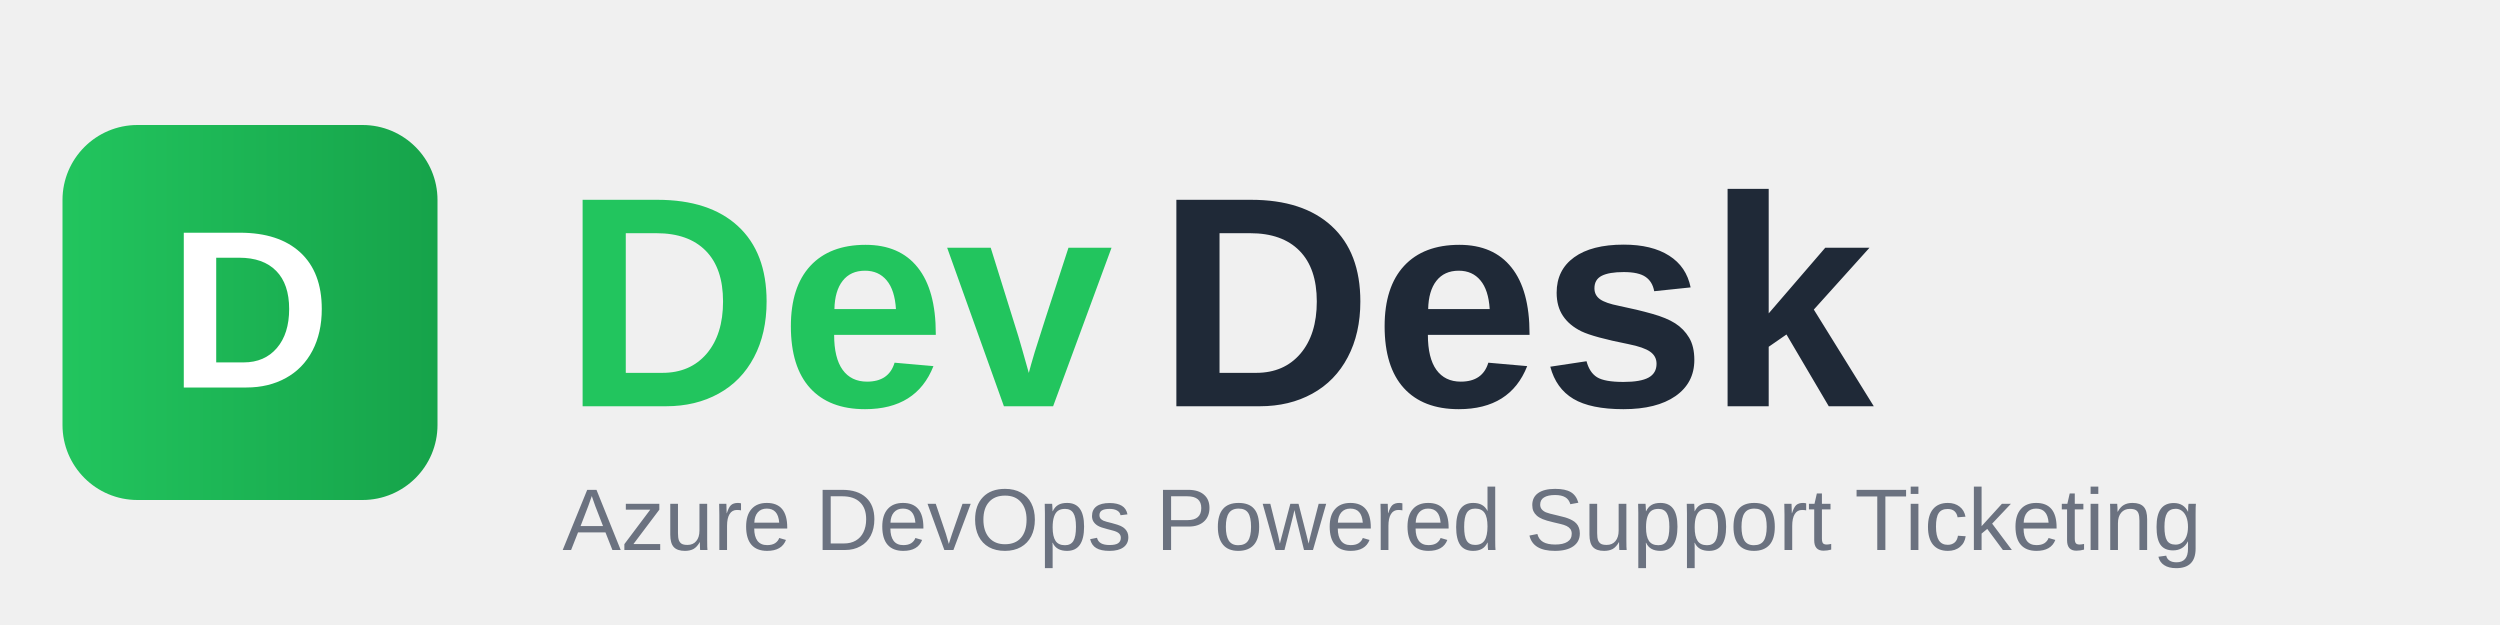
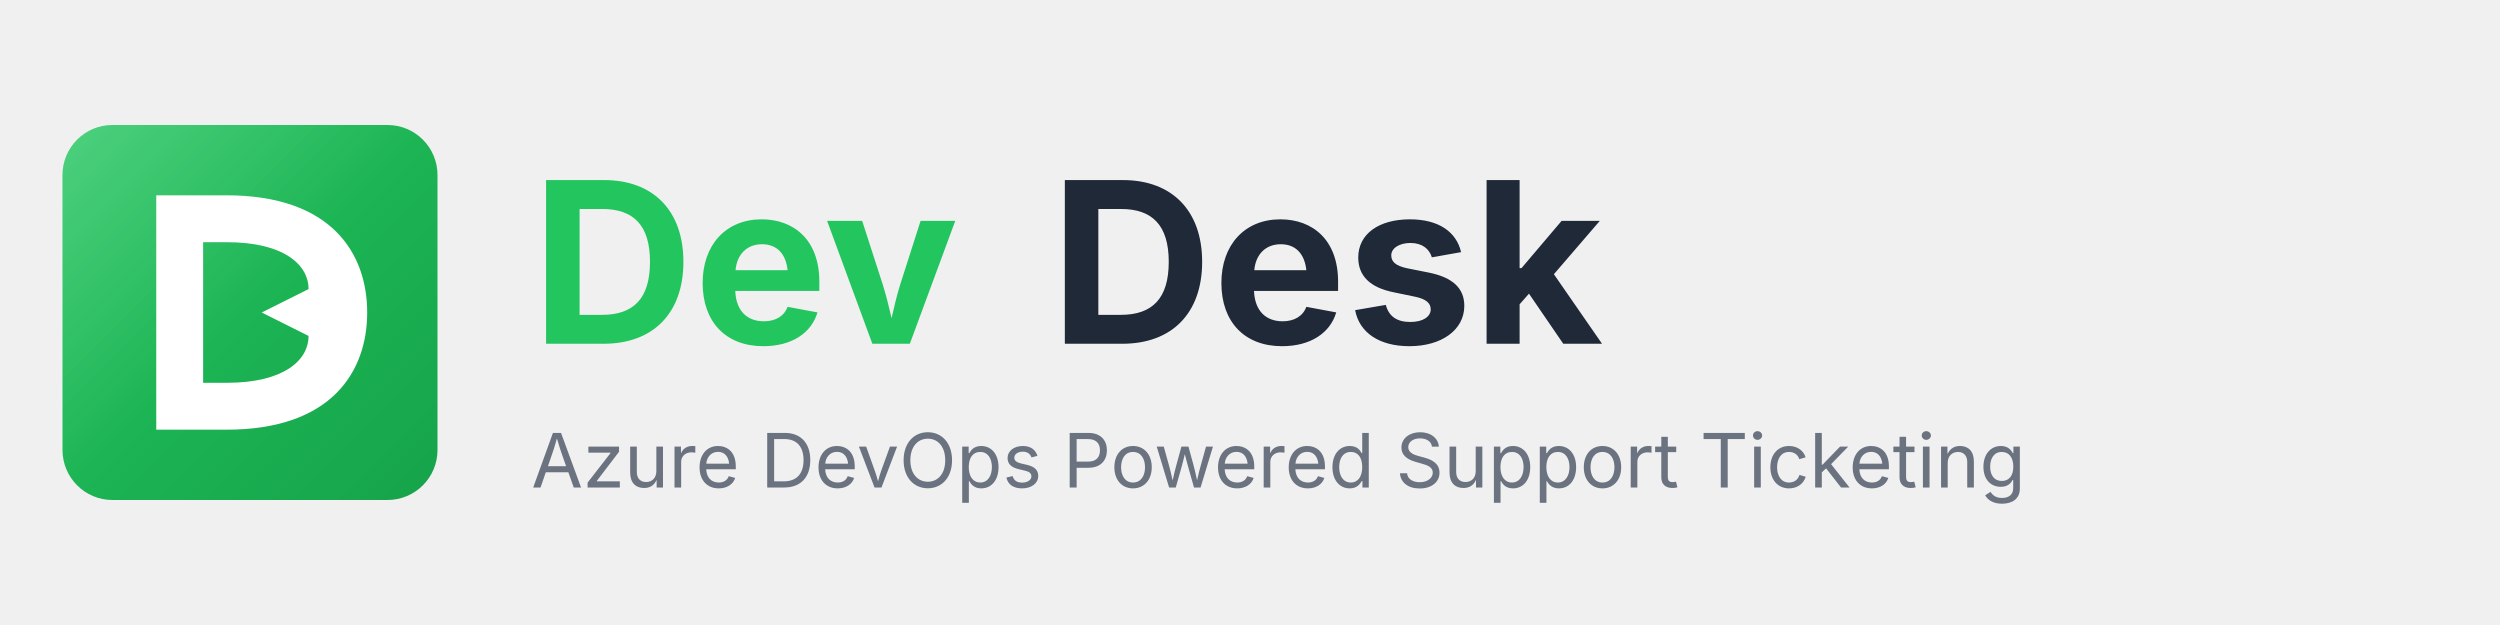
- <svg xmlns="http://www.w3.org/2000/svg" width="400" height="100" viewBox="0 0 400 100">
+ <svg xmlns="http://www.w3.org/2000/svg" viewBox="0 0 400 100" width="400" height="100">
  <defs>
-     <linearGradient id="greenGradient" x1="0%" y1="0%" x2="100%" y2="0%">
-       <stop offset="0%" style="stop-color:#22c55e;stop-opacity:1" />
-       <stop offset="100%" style="stop-color:#16a34a;stop-opacity:1" />
+     <linearGradient id="metalGradientFullLight" x1="0%" y1="0%" x2="100%" y2="100%">
+       <stop offset="0%" stop-color="#22c55e" />
+       <stop offset="100%" stop-color="#16a34a" />
+     </linearGradient>
+     <linearGradient id="shineGradientFullLight" x1="0%" y1="0%" x2="100%" y2="100%">
+       <stop offset="0%" stop-color="#ffffff" stop-opacity="0.2" />
+       <stop offset="50%" stop-color="#ffffff" stop-opacity="0" />
    </linearGradient>
  </defs>
-   <rect x="10" y="20" width="60" height="60" rx="12" fill="url(#greenGradient)" />
-   <text x="40" y="62" font-family="Arial, sans-serif" font-size="36" font-weight="bold" fill="white" text-anchor="middle">D</text>
-   <text x="90" y="65" font-family="Arial, sans-serif" font-size="48" font-weight="bold" fill="#22c55e">Dev</text>
-   <text x="185" y="65" font-family="Arial, sans-serif" font-size="48" font-weight="bold" fill="#1f2937">Desk</text>
-   <text x="90" y="88" font-family="Arial, sans-serif" font-size="14" fill="#6b7280">Azure DevOps Powered Support Ticketing</text>
+   <rect x="10" y="20" width="60" height="60" rx="8" ry="8" fill="url(#metalGradientFullLight)" />
+   <rect x="10" y="20" width="60" height="60" rx="8" ry="8" fill="url(#shineGradientFullLight)" />
+   <path d="M 25 31.25        L 25 68.75        L 36.25 68.75        C 53.125 68.75 58.75 59.375 58.75 50        C 58.75 40.625 53.125 31.25 36.25 31.25        Z         M 32.5 38.75        L 36.25 38.75        C 45.625 38.75 49.375 42.5 49.375 46.25        L 41.875 50        L 49.375 53.75        C 49.375 57.5 45.625 61.25 36.25 61.25        L 32.5 61.25        Z" fill="#ffffff" fill-rule="evenodd" />
+   <text x="85" y="55" font-family="system-ui, -apple-system, 'Segoe UI', sans-serif" font-size="36" font-weight="700" fill="#22c55e">Dev</text>
+   <text x="168" y="55" font-family="system-ui, -apple-system, 'Segoe UI', sans-serif" font-size="36" font-weight="700" fill="#1f2937">Desk</text>
+   <text x="85" y="78" font-family="system-ui, -apple-system, 'Segoe UI', sans-serif" font-size="12" fill="#6b7280">Azure DevOps Powered Support Ticketing</text>
</svg>
